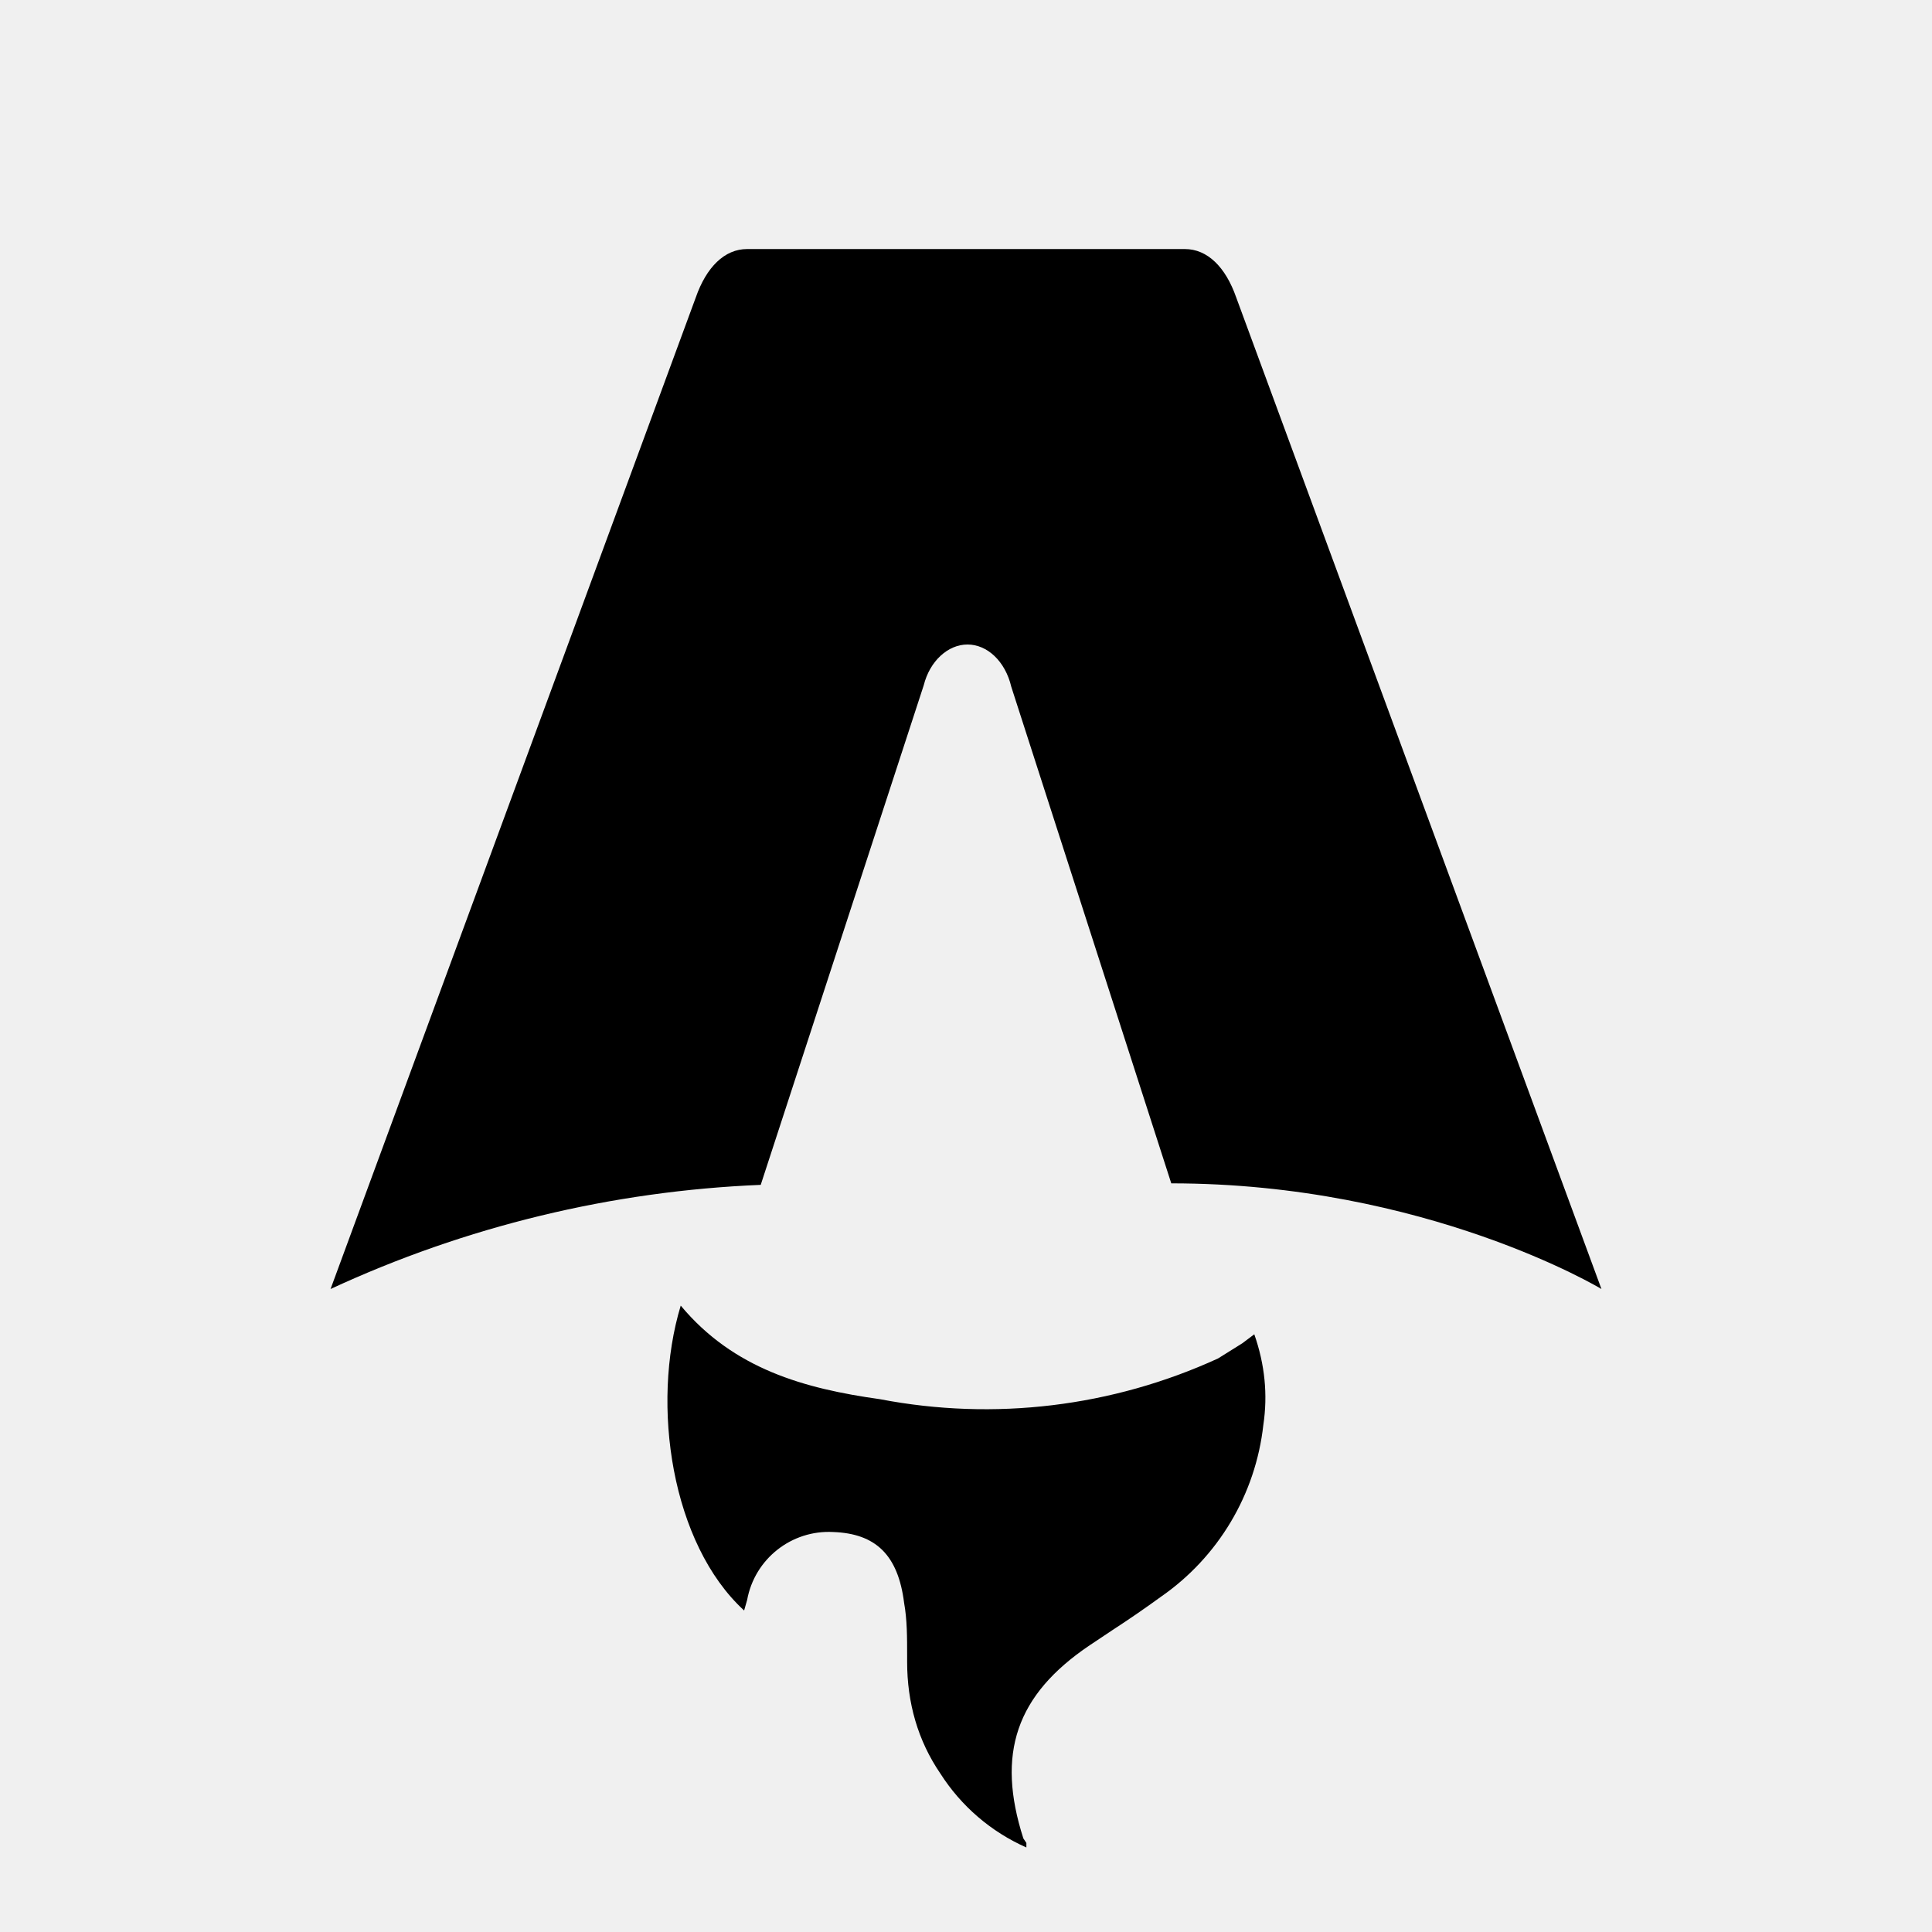
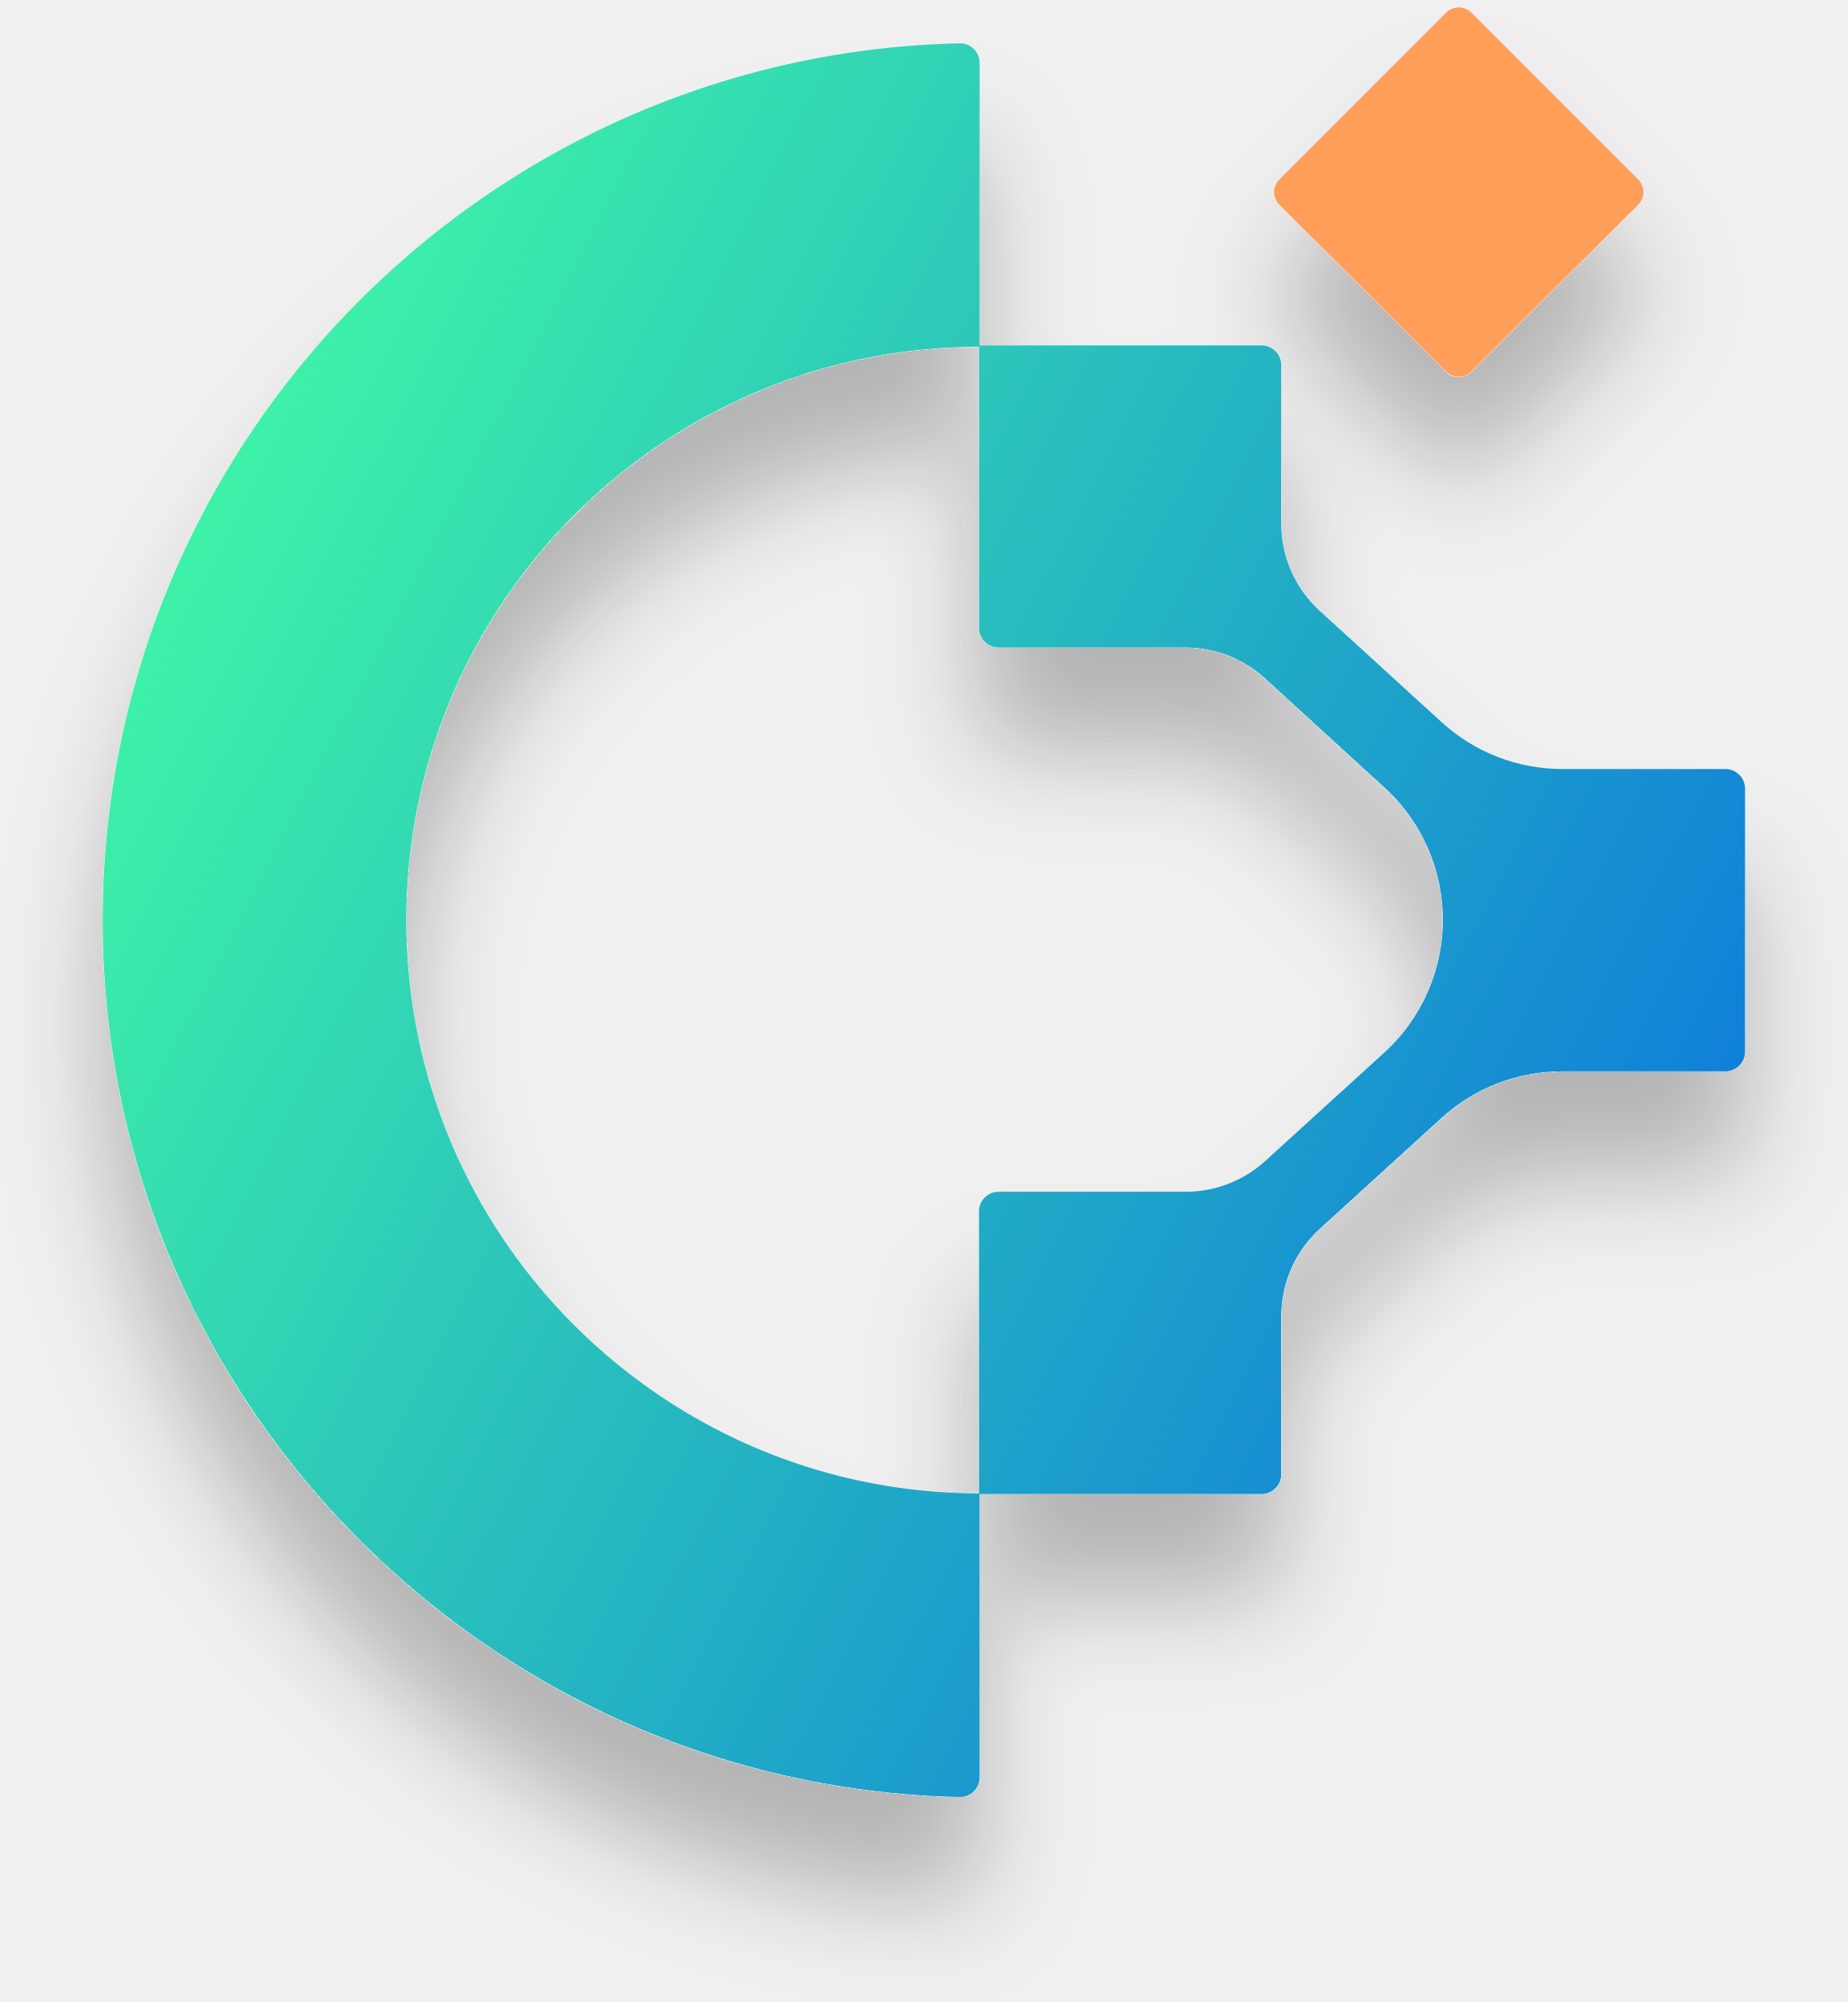
- <svg xmlns="http://www.w3.org/2000/svg" fill="none" viewBox="0 0 128 128">
-   <path d="M50.4 78.5a75.1 75.1 0 0 0-28.5 6.9l24.2-65.7c.7-2 1.9-3.2 3.4-3.2h29c1.5 0 2.7 1.2 3.4 3.2l24.2 65.7s-11.6-7-28.5-7L67 45.5c-.4-1.7-1.6-2.8-2.9-2.8-1.3 0-2.5 1.1-2.9 2.7L50.4 78.5Zm-1.1 28.2Zm-4.2-20.2c-2 6.6-.6 15.8 4.2 20.2a17.5 17.5 0 0 1 .2-.7 5.5 5.5 0 0 1 5.7-4.5c2.8.1 4.3 1.5 4.7 4.7.2 1.1.2 2.3.2 3.5v.4c0 2.7.7 5.2 2.2 7.4a13 13 0 0 0 5.7 4.9v-.3l-.2-.3c-1.8-5.6-.5-9.5 4.4-12.8l1.5-1a73 73 0 0 0 3.2-2.2 16 16 0 0 0 6.8-11.4c.3-2 .1-4-.6-6l-.8.6-1.6 1a37 37 0 0 1-22.4 2.7c-5-.7-9.7-2-13.2-6.2Z" />
-   <style>
-         path { fill: #000; }
-         @media (prefers-color-scheme: dark) {
-             path { fill: #FFF; }
-         }
-     </style>
+ <svg xmlns="http://www.w3.org/2000/svg" width="36" height="39" viewBox="0 0 36 39" fill="none">
+   <g filter="url(#filter0_d_51_15015)">
+     <path d="M18.7 0.844C18.911 0.837 19.086 1.014 19.086 1.227V6.729H24.58C24.791 6.729 24.962 6.899 24.962 7.11V10.2C24.962 10.848 25.235 11.464 25.713 11.9L28.087 14.068C28.731 14.657 29.57 14.981 30.441 14.981H33.617C33.828 14.982 33.999 15.153 33.999 15.364V20.487C33.999 20.698 33.828 20.87 33.617 20.87H30.433C29.563 20.87 28.724 21.195 28.082 21.781L25.715 23.936C25.237 24.373 24.962 24.991 24.962 25.639V28.722C24.962 28.933 24.791 29.103 24.58 29.104H19.086V34.625C19.086 34.838 18.913 35.01 18.7 35.007C12.943 34.879 7.882 31.891 4.88 27.41C3.061 24.696 2 21.433 2 17.927C2 14.422 3.06 11.161 4.877 8.444L4.88 8.44C7.881 3.96 12.943 0.971 18.7 0.844ZM19.074 6.755C14.771 6.759 11.03 9.208 9.167 12.787C8.367 14.327 7.916 16.075 7.916 17.925C7.916 19.777 8.368 21.526 9.167 23.062C11.03 26.641 14.773 29.087 19.074 29.092V23.598C19.074 23.387 19.245 23.216 19.456 23.216H23.102C23.676 23.216 24.229 23.001 24.653 22.615L26.972 20.503C27.698 19.841 28.111 18.904 28.111 17.921C28.113 16.94 27.699 16.004 26.975 15.343L24.648 13.217C24.223 12.829 23.669 12.614 23.095 12.614H19.456C19.245 12.614 19.074 12.444 19.074 12.232V6.755Z" fill="url(#paint0_linear_51_15015)" />
+     <path d="M28.669 0.247L31.918 3.496C32.054 3.633 32.053 3.854 31.918 3.989L28.669 7.238C28.532 7.375 28.311 7.374 28.175 7.238L24.926 3.989C24.789 3.852 24.791 3.631 24.926 3.496L28.175 0.247C28.311 0.111 28.532 0.11 28.669 0.247Z" fill="url(#paint1_linear_51_15015)" />
+   </g>
+   <defs>
+     <filter id="filter0_d_51_15015" x="0" y="0.145" width="35.999" height="38.862" filterUnits="userSpaceOnUse" color-interpolation-filters="sRGB">
+       <feFlood flood-opacity="0" result="BackgroundImageFix" />
+       <feColorMatrix in="SourceAlpha" type="matrix" values="0 0 0 0 0 0 0 0 0 0 0 0 0 0 0 0 0 0 127 0" result="hardAlpha" />
+       <feOffset dy="2" />
+       <feGaussianBlur stdDeviation="1" />
+       <feComposite in2="hardAlpha" operator="out" />
+       <feColorMatrix type="matrix" values="0 0 0 0 0 0 0 0 0 0 0 0 0 0 0 0 0 0 0.25 0" />
+       <feBlend mode="normal" in2="BackgroundImageFix" result="effect1_dropShadow_51_15015" />
+       <feBlend mode="normal" in="SourceGraphic" in2="effect1_dropShadow_51_15015" result="shape" />
+     </filter>
+     <linearGradient id="paint0_linear_51_15015" x1="2" y1="12.509" x2="35.101" y2="29.508" gradientUnits="userSpaceOnUse">
+       <stop stop-color="#3EF4A7" />
+       <stop offset="1" stop-color="#096EE0" />
+     </linearGradient>
+     <linearGradient id="paint1_linear_51_15015" x1="26.568" y1="1.873" x2="30.335" y2="5.572" gradientUnits="userSpaceOnUse">
+       <stop offset="1" stop-color="#FF9E58" />
+     </linearGradient>
+   </defs>
</svg>
